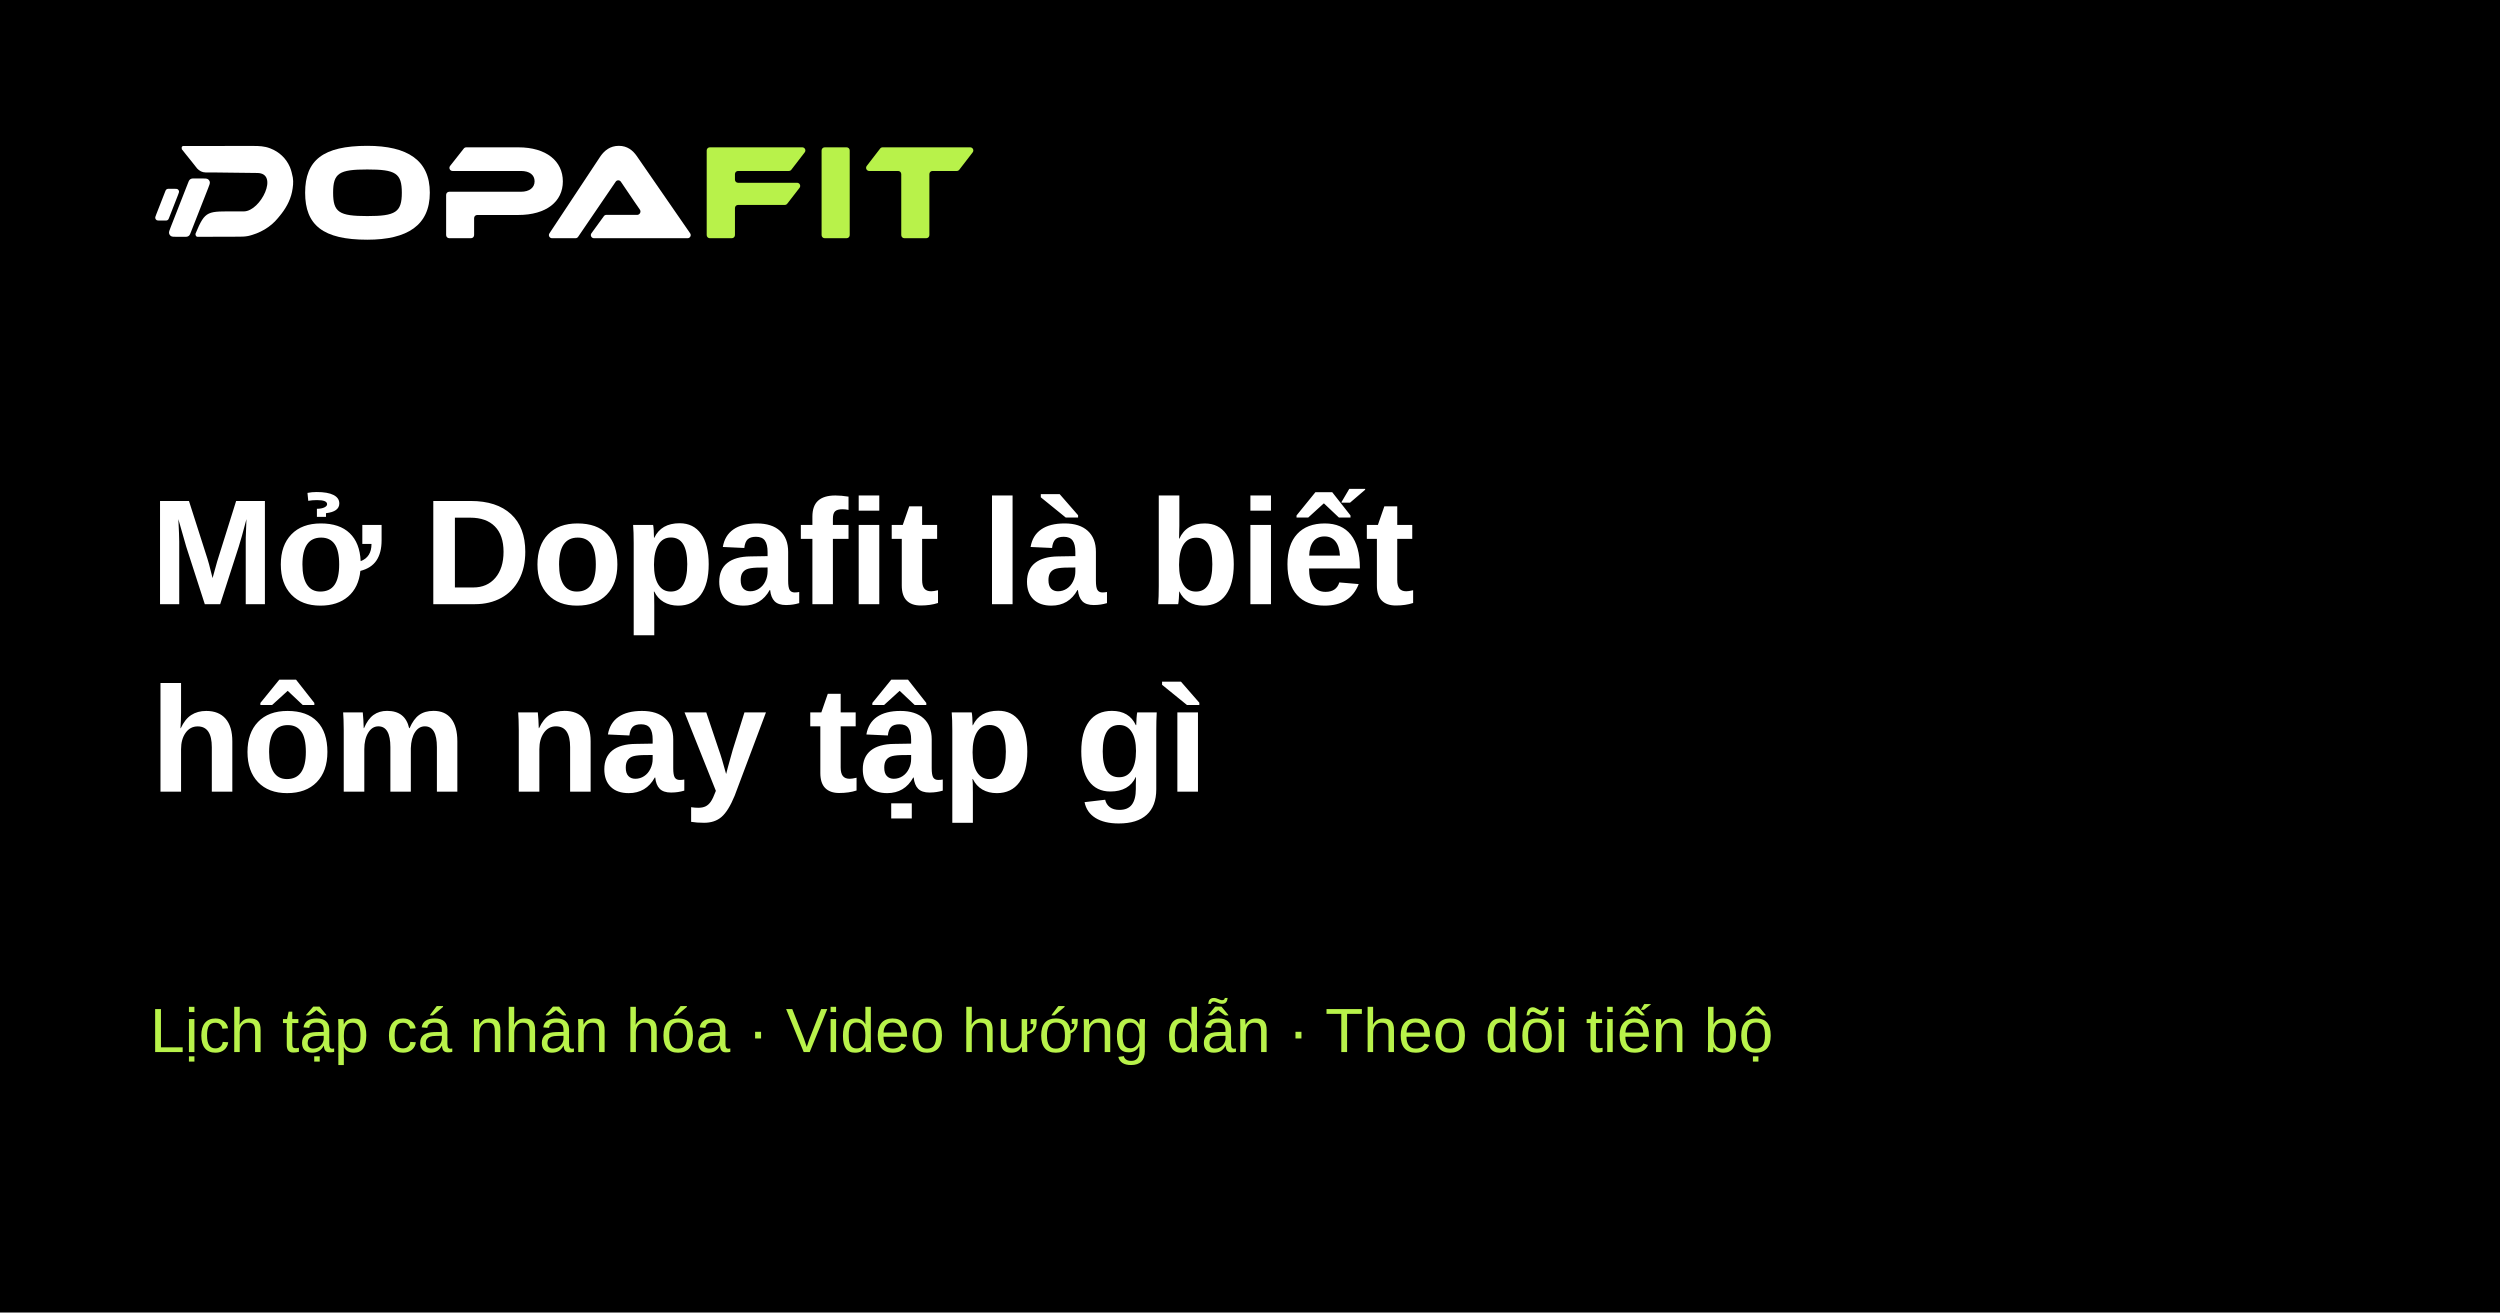
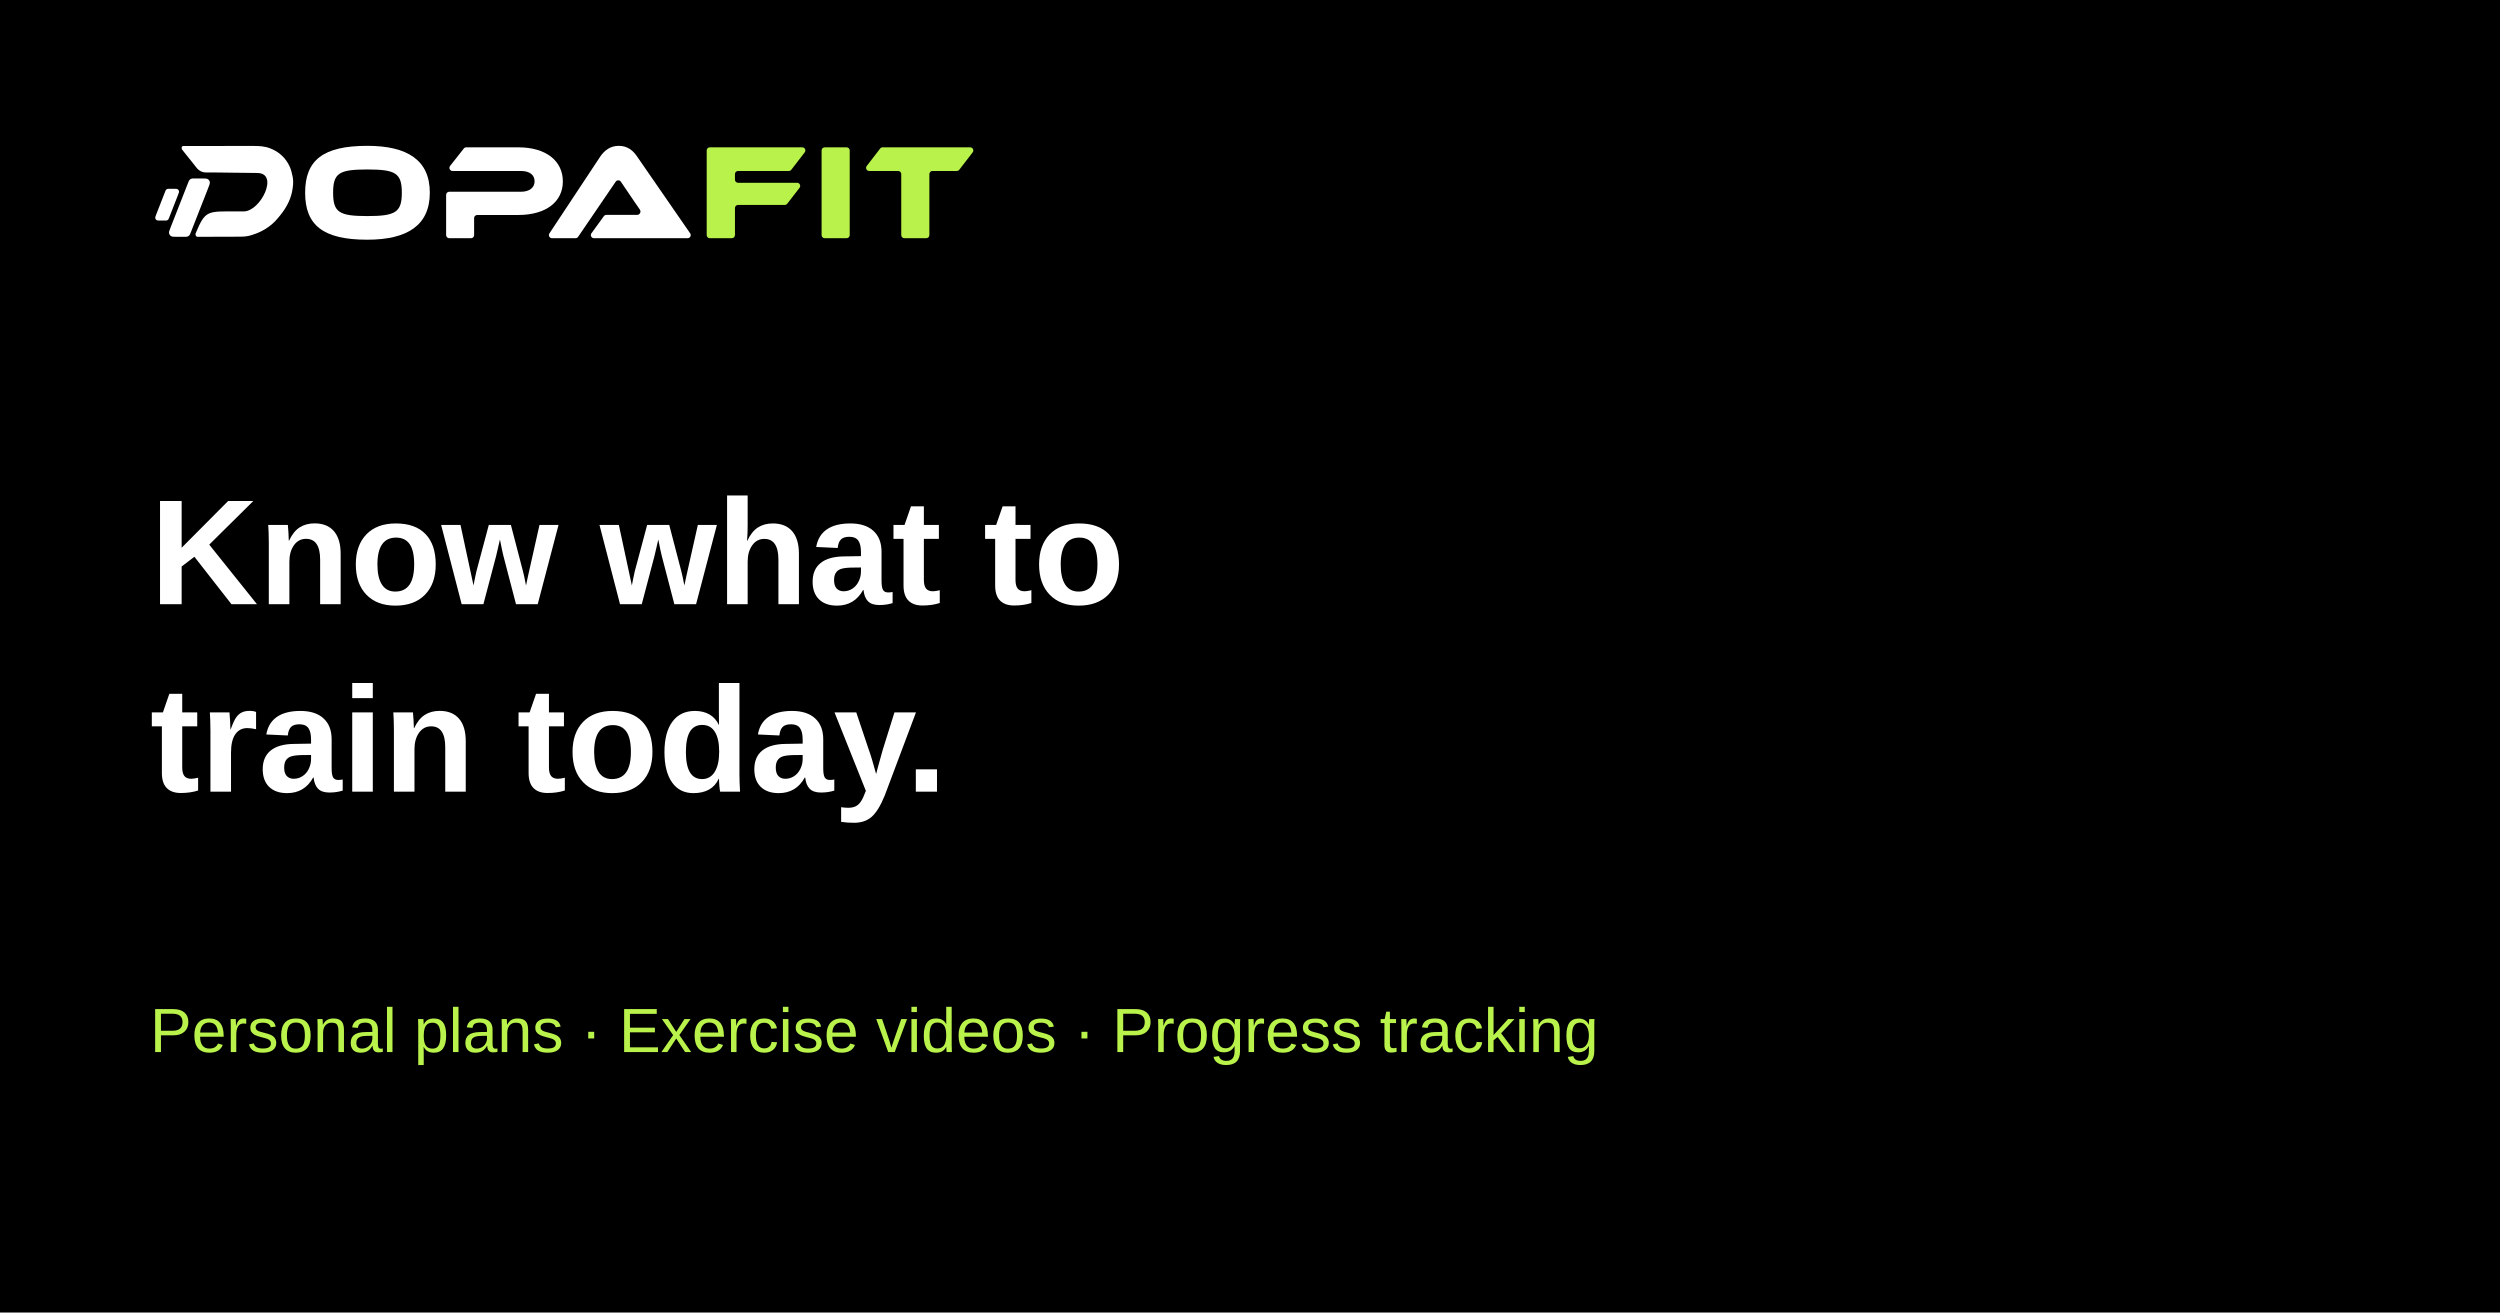
<svg xmlns="http://www.w3.org/2000/svg" width="1200" height="630" viewBox="0 0 1200 630">
  <rect width="1200" height="630" fill="#000" />
  <g transform="translate(72 70) scale(.52)">
    <g id="D">
      <path id="Vector" d="M31.237 0.144C33.723 0.122 36.209 0.14 38.695 0.133C46.134 0.113 53.574 0.122 61.012 0.128C67.962 0.133 74.911 0.11 81.861 0.113C86.379 0.116 90.898 0.13 95.416 0.109C100.533 0.086 105.749 0.323 110.616 2.212C110.849 2.3 111.082 2.388 111.323 2.478C119.129 5.539 125.575 11.351 129.122 19.545C130.441 22.682 131.148 25.941 131.834 29.244C132.559 33.677 131.972 38.159 131.099 42.527C129.346 50.972 124.823 58.695 119.461 65.01C118.996 65.559 118.545 66.118 118.096 66.683C111.294 75.095 101.158 80.886 90.413 83.257C87.411 83.866 84.361 83.859 81.318 83.868C68.811 83.93 56.304 83.944 43.798 83.979C43.024 83.818 43.024 83.818 42.446 83.201C41.952 82.318 41.885 81.975 42.063 80.954C51.204 59.09 52.767 60.526 80.703 60.532C82.692 60.522 84.682 60.51 86.671 60.526C102.222 60.349 119.461 25.059 98.892 25.059C88.341 25.059 67.797 24.569 58.682 24.572C56.19 24.571 53.697 24.541 51.204 24.562C48.175 24.527 45.637 23.14 43.475 20.877C42.595 19.869 41.793 18.796 40.991 17.716C40.173 16.621 39.316 15.564 38.462 14.502C36.684 12.291 34.959 10.035 33.126 7.875C32.12 6.688 31.173 5.46 30.242 4.205C29.816 3.621 29.816 3.621 29.326 3.107C29.188 1.222 29.188 1.222 29.617 0.608C30.185 0.126 30.52 0.145 31.237 0.144Z" fill="white" />
      <path id="Rectangle 34626522" d="M35.113 34.265C35.701 32.765 35.995 32.016 36.492 31.464C36.931 30.976 37.481 30.601 38.095 30.371C38.79 30.11 39.596 30.11 41.206 30.11H47.599C50.818 30.11 52.428 30.11 53.453 30.787C54.35 31.379 54.977 32.3 55.201 33.35C55.456 34.552 54.868 36.05 53.693 39.047L37.692 79.824C37.103 81.323 36.809 82.073 36.312 82.625C35.873 83.112 35.323 83.487 34.709 83.718C34.014 83.979 33.209 83.979 31.598 83.979H25.205C21.986 83.979 20.377 83.979 19.351 83.302C18.455 82.71 17.827 81.789 17.603 80.738C17.348 79.537 17.936 78.038 19.112 75.041L35.113 34.265Z" fill="white" />
      <path id="Rectangle 34626523" d="M13.925 42.431C14.317 41.429 14.513 40.929 14.844 40.56C15.137 40.235 15.504 39.985 15.913 39.831C16.377 39.656 16.915 39.656 17.99 39.656H21.696C23.84 39.656 24.912 39.656 25.596 40.107C26.193 40.501 26.612 41.115 26.761 41.815C26.932 42.615 26.541 43.614 25.761 45.61L17.706 66.203C17.314 67.204 17.118 67.705 16.787 68.073C16.494 68.399 16.128 68.649 15.718 68.803C15.254 68.977 14.716 68.977 13.641 68.977H9.935C7.791 68.977 6.719 68.977 6.035 68.527C5.438 68.132 5.019 67.519 4.87 66.819C4.699 66.019 5.089 65.02 5.87 63.023L13.925 42.431Z" fill="white" />
    </g>
    <path id="Vector_2" d="M673.984 2.502C674.529 1.795 675.371 1.38 676.263 1.38H757.118C759.505 1.38 760.854 4.12 759.397 6.011L747.023 22.079C746.479 22.786 745.637 23.201 744.744 23.201H722.3C720.712 23.201 719.424 24.488 719.424 26.077V82.399C719.424 83.987 718.136 85.275 716.548 85.275H696.342C694.753 85.275 693.466 83.987 693.466 82.399V26.077C693.466 24.488 692.178 23.201 690.589 23.201H663.889C661.502 23.201 660.154 20.461 661.61 18.569L673.984 2.502Z" fill="#B8F24A" />
    <path id="Vector_3" d="M643.016 1.38C644.604 1.38 645.892 2.668 645.892 4.257V82.399C645.892 83.987 644.604 85.275 643.016 85.275H622.81C621.221 85.275 619.934 83.987 619.934 82.399V4.257C619.934 2.668 621.221 1.38 622.81 1.38H643.016Z" fill="#B8F24A" />
    <path id="Vector_4" d="M513.873 4.257C513.873 2.668 515.161 1.38 516.749 1.38H602.08C604.467 1.38 605.815 4.12 604.359 6.011L591.985 22.079C591.44 22.786 590.599 23.201 589.706 23.201H542.833C541.245 23.201 539.957 24.488 539.957 26.077V31.234C539.957 32.823 541.245 34.111 542.833 34.111H597.301C599.691 34.111 601.038 36.855 599.577 38.746L588.223 53.434C587.678 54.139 586.838 54.551 585.947 54.551H542.833C541.245 54.551 539.957 55.839 539.957 57.428V82.399C539.957 83.987 538.669 85.275 537.081 85.275H516.749C515.161 85.275 513.873 83.987 513.873 82.399V4.257Z" fill="#B8F24A" />
    <path id="Vector_5" d="M498.609 80.763C499.928 82.671 498.562 85.274 496.243 85.274H409.808C407.458 85.274 406.1 82.608 407.482 80.707L418.976 64.89C419.518 64.145 420.382 63.705 421.303 63.705H440.906C443.691 63.705 446.747 63.705 449.602 63.748C452.055 63.785 453.604 60.903 452.2 58.891C450.562 56.545 448.818 53.998 447.301 51.792L434.627 33.098C433.488 31.417 431.013 31.414 429.87 33.092L395.17 84.018C394.635 84.804 393.745 85.274 392.794 85.274H371.1C368.807 85.274 367.436 82.723 368.701 80.811L415.95 9.405C419.462 4.515 424.603 0 432.754 0C440.529 0 445.671 4.138 449.308 9.405L498.609 80.763Z" fill="white" />
    <path id="Vector_6" d="M381.095 32.857C381.095 51.416 365.921 63.831 339.837 63.831H302.058C300.47 63.831 299.182 65.119 299.182 66.707V82.399C299.182 83.987 297.894 85.275 296.306 85.275H276.225C274.637 85.275 273.349 83.987 273.349 82.399V45.263C273.349 43.675 274.637 42.387 276.225 42.387H342.345C350.371 42.387 355.011 38.5 355.011 32.731C355.011 26.837 350.371 23.201 342.345 23.201H279.274C276.873 23.201 275.529 20.432 277.014 18.545L289.665 2.477C290.211 1.785 291.044 1.38 291.925 1.38H339.963C365.921 1.38 381.095 14.171 381.095 32.857Z" fill="white" />
    <path id="Vector_7" d="M200.567 0C237.728 0 258.294 13.293 258.294 43.264C258.294 73.236 237.728 86.654 200.567 86.654C159.686 86.654 143.2 73.236 143.2 43.264C143.2 13.293 159.686 0 200.567 0ZM200.567 64.834C226.651 64.834 232.461 61.322 232.461 43.264C232.461 25.206 226.651 21.82 200.567 21.82C174.483 21.82 169.033 25.206 169.033 43.264C169.033 61.322 174.483 64.834 200.567 64.834Z" fill="white" />
  </g>
  <g fill="#fff" font-family="Arial, sans-serif" font-size="72" font-weight="700">
-     <text x="72" y="290">Mở Dopafit là biết</text>
-     <text x="72" y="380">hôm nay tập gì</text>
+     <text x="72" y="290">Know what to</text>
+     <text x="72" y="380">train today.</text>
  </g>
-   <text x="72" y="505" fill="#b8f24a" font-family="Arial, sans-serif" font-size="30">Lịch tập cá nhân hóa · Video hướng dẫn · Theo dõi tiến bộ</text>
+   <text x="72" y="505" fill="#b8f24a" font-family="Arial, sans-serif" font-size="30">Personal plans · Exercise videos · Progress tracking</text>
</svg>
